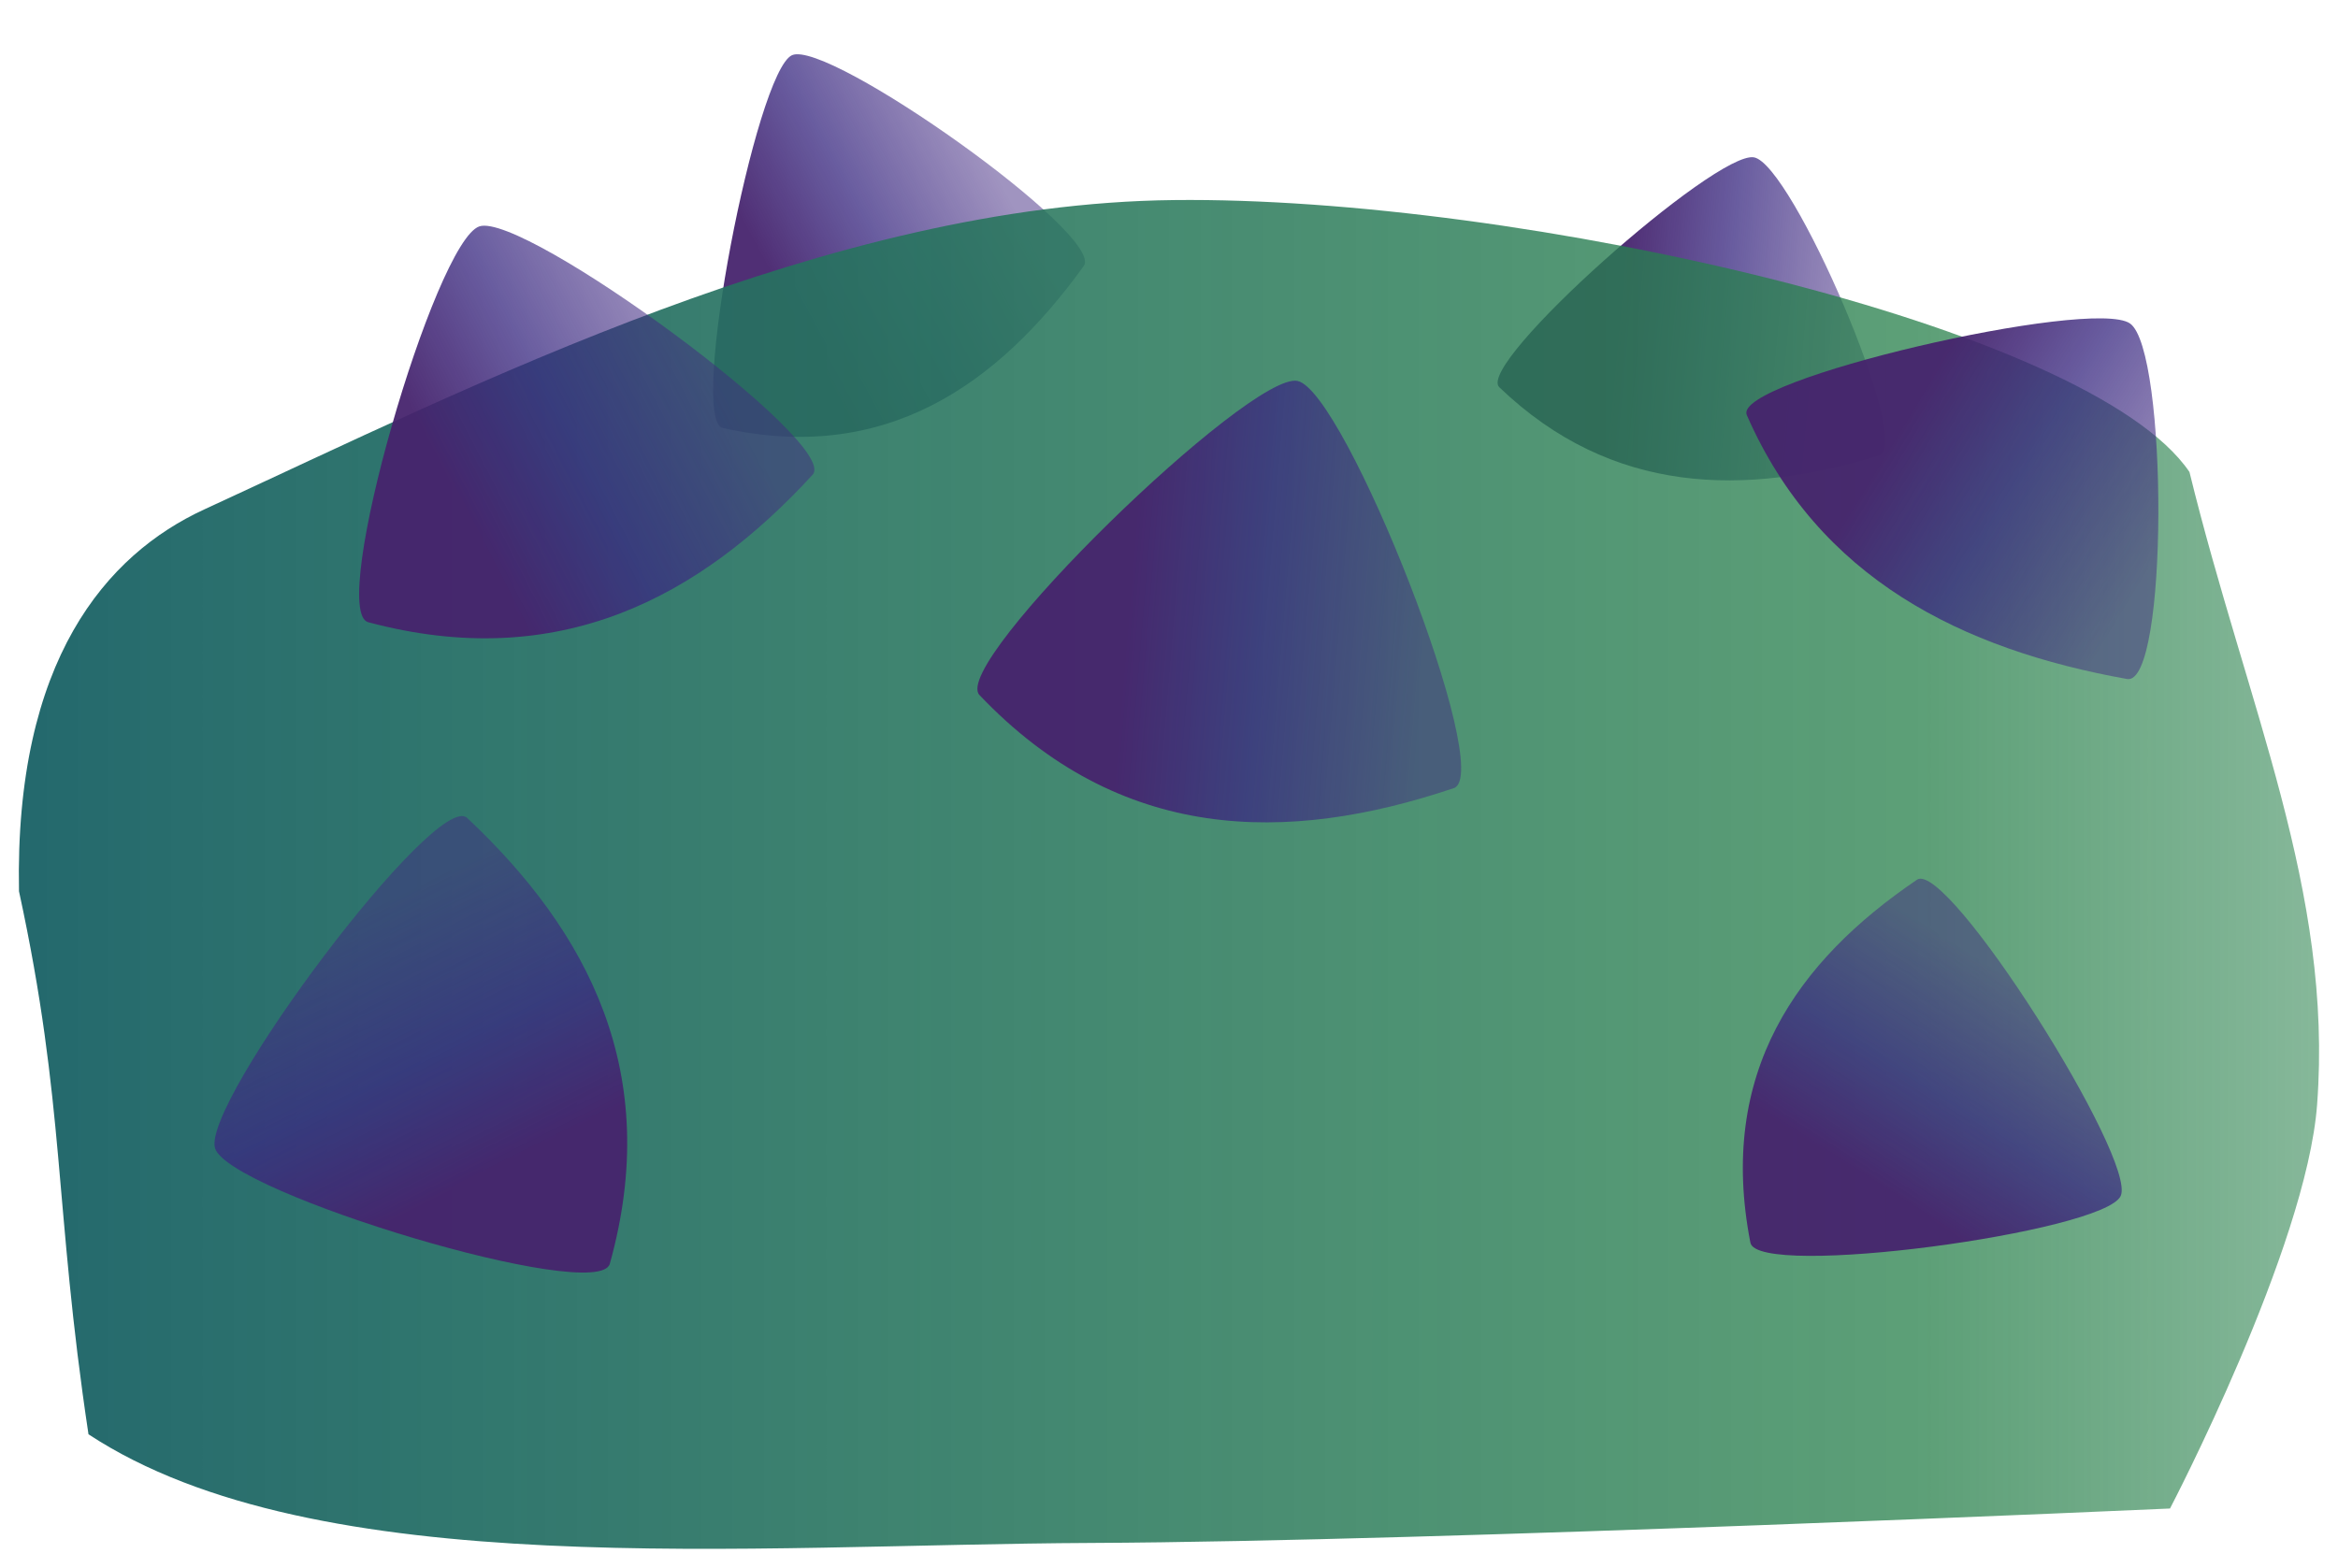
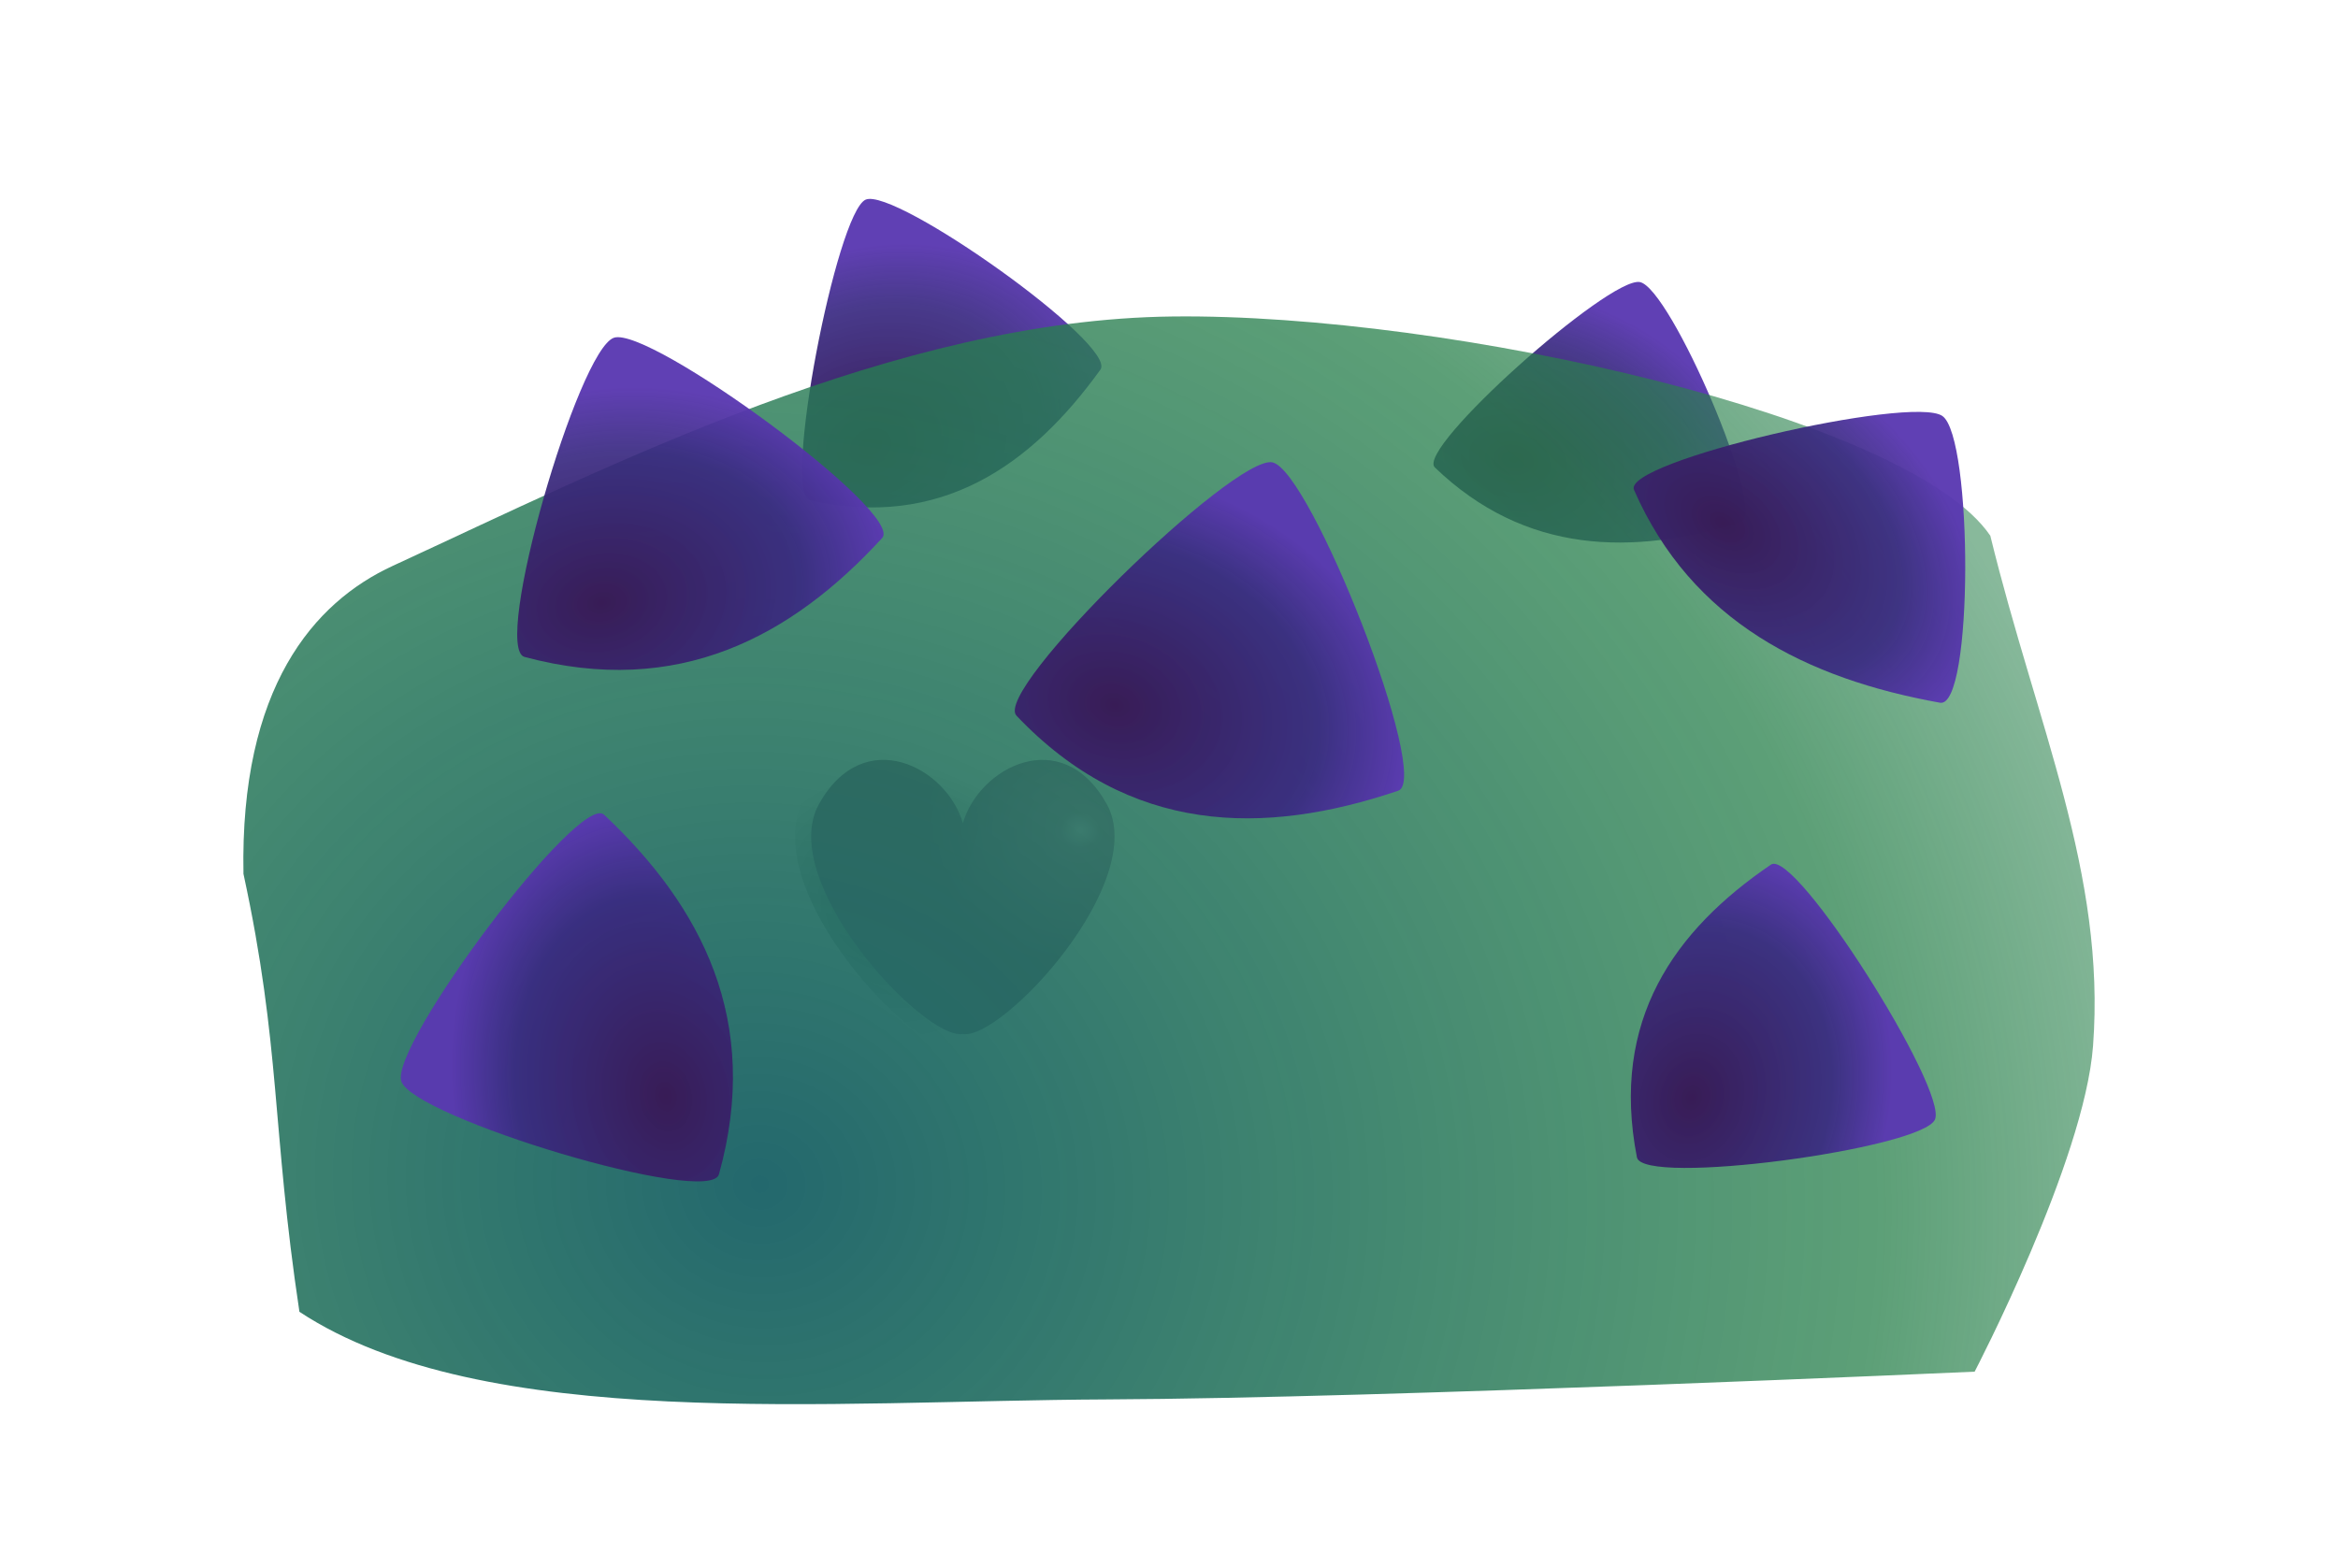
<svg xmlns="http://www.w3.org/2000/svg" xmlns:xlink="http://www.w3.org/1999/xlink" width="62.003mm" height="41.583mm" viewBox="0 0 62.003 41.583" version="1.1" id="svg8">
  <defs id="defs2">
    <linearGradient id="linearGradient2299">
-       <stop style="stop-color:#46236d;stop-opacity:0.944" offset="0" id="stop2293" />
-       <stop style="stop-opacity:0.757;stop-color:#392981" offset="0.444" id="stop2295" />
-       <stop style="stop-color:#422981;stop-opacity:0.5" offset="1" id="stop2297" />
+       <stop style="stop-color:#381c56;stop-opacity:1" offset="0" id="stop2293" />
+       <stop style="stop-opacity:0.922;stop-color:#392981" offset="0.694" id="stop2295" />
+       <stop style="stop-color:#5a38b1;stop-opacity:0.961" offset="1" id="stop2297" />
    </linearGradient>
    <linearGradient id="linearGradient999-8">
      <stop style="stop-color:#23686d;stop-opacity:1" offset="0" id="stop997" />
-       <stop style="stop-opacity:0.758;stop-color:#29814c" offset="0.823" id="stop1255" />
+       <stop style="stop-opacity:0.758;stop-color:#29814c" offset="0.794" id="stop1255" />
      <stop style="stop-color:#29814c;stop-opacity:0.556" offset="1" id="stop995" />
    </linearGradient>
    <linearGradient id="linearGradient2801">
      <stop style="stop-color:#c8e900;stop-opacity:1;" offset="0" id="stop2799" />
    </linearGradient>
    <linearGradient id="linearGradient2795">
      <stop style="stop-color:#c80000;stop-opacity:1;" offset="0" id="stop2793" />
    </linearGradient>
-     <linearGradient xlink:href="#linearGradient999-8" id="linearGradient2104" gradientUnits="userSpaceOnUse" x1="21.799" y1="54.177" x2="83.802" y2="54.177" />
-     <linearGradient xlink:href="#linearGradient2299" id="linearGradient2254" x1="54.145" y1="42.687" x2="62.06" y2="43.349" gradientUnits="userSpaceOnUse" gradientTransform="translate(-2.362351,4.063244)" />
+     <radialGradient xlink:href="#linearGradient999-8-6" id="radialGradient2737" cx="36.938" cy="20.629" fx="36.938" fy="20.629" r="9.405" gradientTransform="matrix(1,0,0,0.8707631,0,3.245404)" gradientUnits="userSpaceOnUse" />
+     <linearGradient id="linearGradient999-8-6">
+       <stop style="stop-color:#c577d4;stop-opacity:0.557" offset="0" id="stop995-5" />
+       <stop style="stop-opacity:0.757;stop-color:#8c2e8c" offset="0.127" id="stop1255-1" />
+       <stop style="stop-color:#68236d;stop-opacity:1" offset="1" id="stop997-8" />
+     </linearGradient>
+     <radialGradient xlink:href="#linearGradient3096" id="radialGradient3098" cx="25.75" cy="25.692" fx="25.75" fy="25.692" r="9.244" gradientTransform="matrix(1,0,0,0.8686299,0,3.29875)" gradientUnits="userSpaceOnUse" />
+     <linearGradient id="linearGradient3096">
+       <stop style="stop-color:#000000;stop-opacity:1" offset="0" id="stop3092" />
+       <stop style="stop-color:#000000;stop-opacity:0;" offset="1" id="stop3094" />
+     </linearGradient>
+     <radialGradient xlink:href="#linearGradient2299" id="radialGradient4617" cx="52.003" cy="49.739" fx="52.003" fy="49.739" r="5.163" gradientTransform="matrix(1.456291,0.4400591,-0.343909,1.1381,-7.265522,-29.80599)" gradientUnits="userSpaceOnUse" />
+     <radialGradient xlink:href="#linearGradient999-8" id="radialGradient5131" cx="40.286" cy="67.188" fx="40.286" fy="67.188" r="24.548" gradientTransform="matrix(1.507063,0.2576519,-0.2396656,1.401857,-2.659002,-42.16553)" gradientUnits="userSpaceOnUse" />
  </defs>
  <g transform="translate(-21.79936,-30.98325)" id="layer1" style="display:inline" />
  <g transform="translate(-21.79936,-30.98325)" id="layer2">
-     <use x="0" y="0" xlink:href="#use32455" id="use2480" width="100%" height="100%" transform="matrix(0.8011315,0,0,0.7317468,23.28596,5.091637)" />
-     <use x="0" y="0" xlink:href="#use32455" id="use32461" width="100%" height="100%" transform="matrix(0.6713044,-0.4793493,0.458679,0.7015566,-13.77397,30.56487)" />
-     <path id="path833" style="opacity:1;fill:url(#linearGradient2104);fill-opacity:1" d="m 79.347,70.997 c 0,0 -19.434,0.873 -28.577,0.913 -9.143,0.04 -20.57,1.098 -26.624,-2.882 -0.915,-6.074 -0.613,-8.727 -1.843,-14.404 -0.119,-6.129 2.318,-8.934 4.919,-10.131 7.122,-3.278 16.573,-8.104 25.707,-8.203 9.141,-0.103 24.286,3.317 26.934,7.212 1.529,6.24 3.814,11.093 3.385,16.785 C 82.964,64.076 79.347,70.997 79.347,70.997 Z" />
-     <path id="use32455" style="fill:url(#linearGradient2254);fill-opacity:1;paint-order:stroke fill markers" d="m 60.352,51.889 c -4.434,1.495 -8.855,1.446 -12.577,-2.469 -0.797,-0.839 7.173,-8.579 8.431,-8.333 1.258,0.247 5.27,10.423 4.147,10.802 z" />
-     <use x="0" y="0" xlink:href="#use32455" id="use32457" width="100%" height="100%" transform="matrix(0.4859882,-0.6630169,-0.6867336,-0.5220264,78.93962,121.4203)" />
-     <use x="0" y="0" xlink:href="#use32455" id="use32459" width="100%" height="100%" transform="matrix(0.8395799,-0.4657857,0.4957937,0.7887641,-33.04794,30.75993)" />
-     <use x="0" y="0" xlink:href="#use32459" id="use32463" width="100%" height="100%" transform="rotate(-89.38029,43.36922,52.75816)" />
-     <use x="0" y="0" xlink:href="#use32455" id="use33731" width="100%" height="100%" transform="matrix(0.8685287,0.4166882,-0.3407416,0.7131411,43.46923,-13.15837)" />
+     <path style="font-variation-settings:normal;fill:url(#radialGradient2737);fill-opacity:1;stroke:url(#radialGradient3098);stroke-width:1.972;stroke-linecap:butt;stroke-linejoin:miter;stroke-miterlimit:4;stroke-dasharray:none;stroke-dashoffset:0;stroke-opacity:0.766;paint-order:stroke markers fill;stop-color:#000000" d="m 26.074,17.234 c -1.727,-0.465 -3.677,0.067 -5.049,2.422 -2.647,4.544 6.388,13.845 8.764,13.473 2.376,0.372 11.409,-8.928 8.762,-13.473 -2.744,-4.71 -7.795,-2.123 -8.762,1.133 -0.483,-1.628 -1.988,-3.09 -3.715,-3.555 z" id="path1245" transform="matrix(0.4351372,0,0,0.453112,34.37241,43.3996)" />
+     <use x="0" y="0" xlink:href="#use32455" id="use2480" width="100%" height="100%" transform="matrix(0.8011315,0,0,0.7317468,20.79052,6.818714)" />
+     <use x="0" y="0" xlink:href="#use32455" id="use32461" width="100%" height="100%" transform="matrix(0.6713044,-0.4803173,0.4577546,0.7015566,-12.32708,32.61673)" />
+     <path id="path833" style="opacity:1;fill:url(#radialGradient5131);fill-opacity:1;stroke-width:0.806" d="m 74.166,67.367 c 0,0 -15.641,0.704 -22.999,0.736 -7.358,0.032 -16.556,0.886 -21.427,-2.324 -0.737,-4.898 -0.493,-7.038 -1.484,-11.616 -0.096,-4.943 1.865,-7.205 3.959,-8.17 5.732,-2.643 13.338,-6.535 20.69,-6.615 7.357,-0.083 19.546,2.675 21.677,5.816 1.231,5.032 3.069,8.946 2.724,13.536 -0.23,3.055 -3.14,8.637 -3.14,8.637 z" />
+     <path id="use32455" style="fill:url(#radialGradient4617);fill-opacity:1;stroke-width:0.806;paint-order:stroke fill markers" d="m 58.878,51.958 c -3.568,1.205 -7.127,1.166 -10.122,-1.991 -0.642,-0.676 5.773,-6.919 6.785,-6.72 1.012,0.199 4.241,8.406 3.337,8.711 z" />
+     <use x="0" y="0" xlink:href="#use32455" id="use32457" width="100%" height="100%" transform="matrix(0.4859882,-0.6643558,-0.6853497,-0.5220264,75.75984,120.1564)" />
+     <use x="0" y="0" xlink:href="#use32455" id="use32459" width="100%" height="100%" transform="matrix(0.8395799,-0.4667263,0.4947946,0.7887641,-29.94793,31.75214)" />
+     <use x="0" y="0" xlink:href="#use32459" id="use32463" width="100%" height="100%" transform="matrix(0.0108158,-1.001961,0.9979263,0.0108158,-7.828542,97.38784)" />
+     <use x="0" y="0" xlink:href="#use32455" id="use33731" width="100%" height="100%" transform="matrix(0.8685287,0.4175297,-0.3400549,0.7131411,39.77857,-12.01366)" />
  </g>
</svg>
